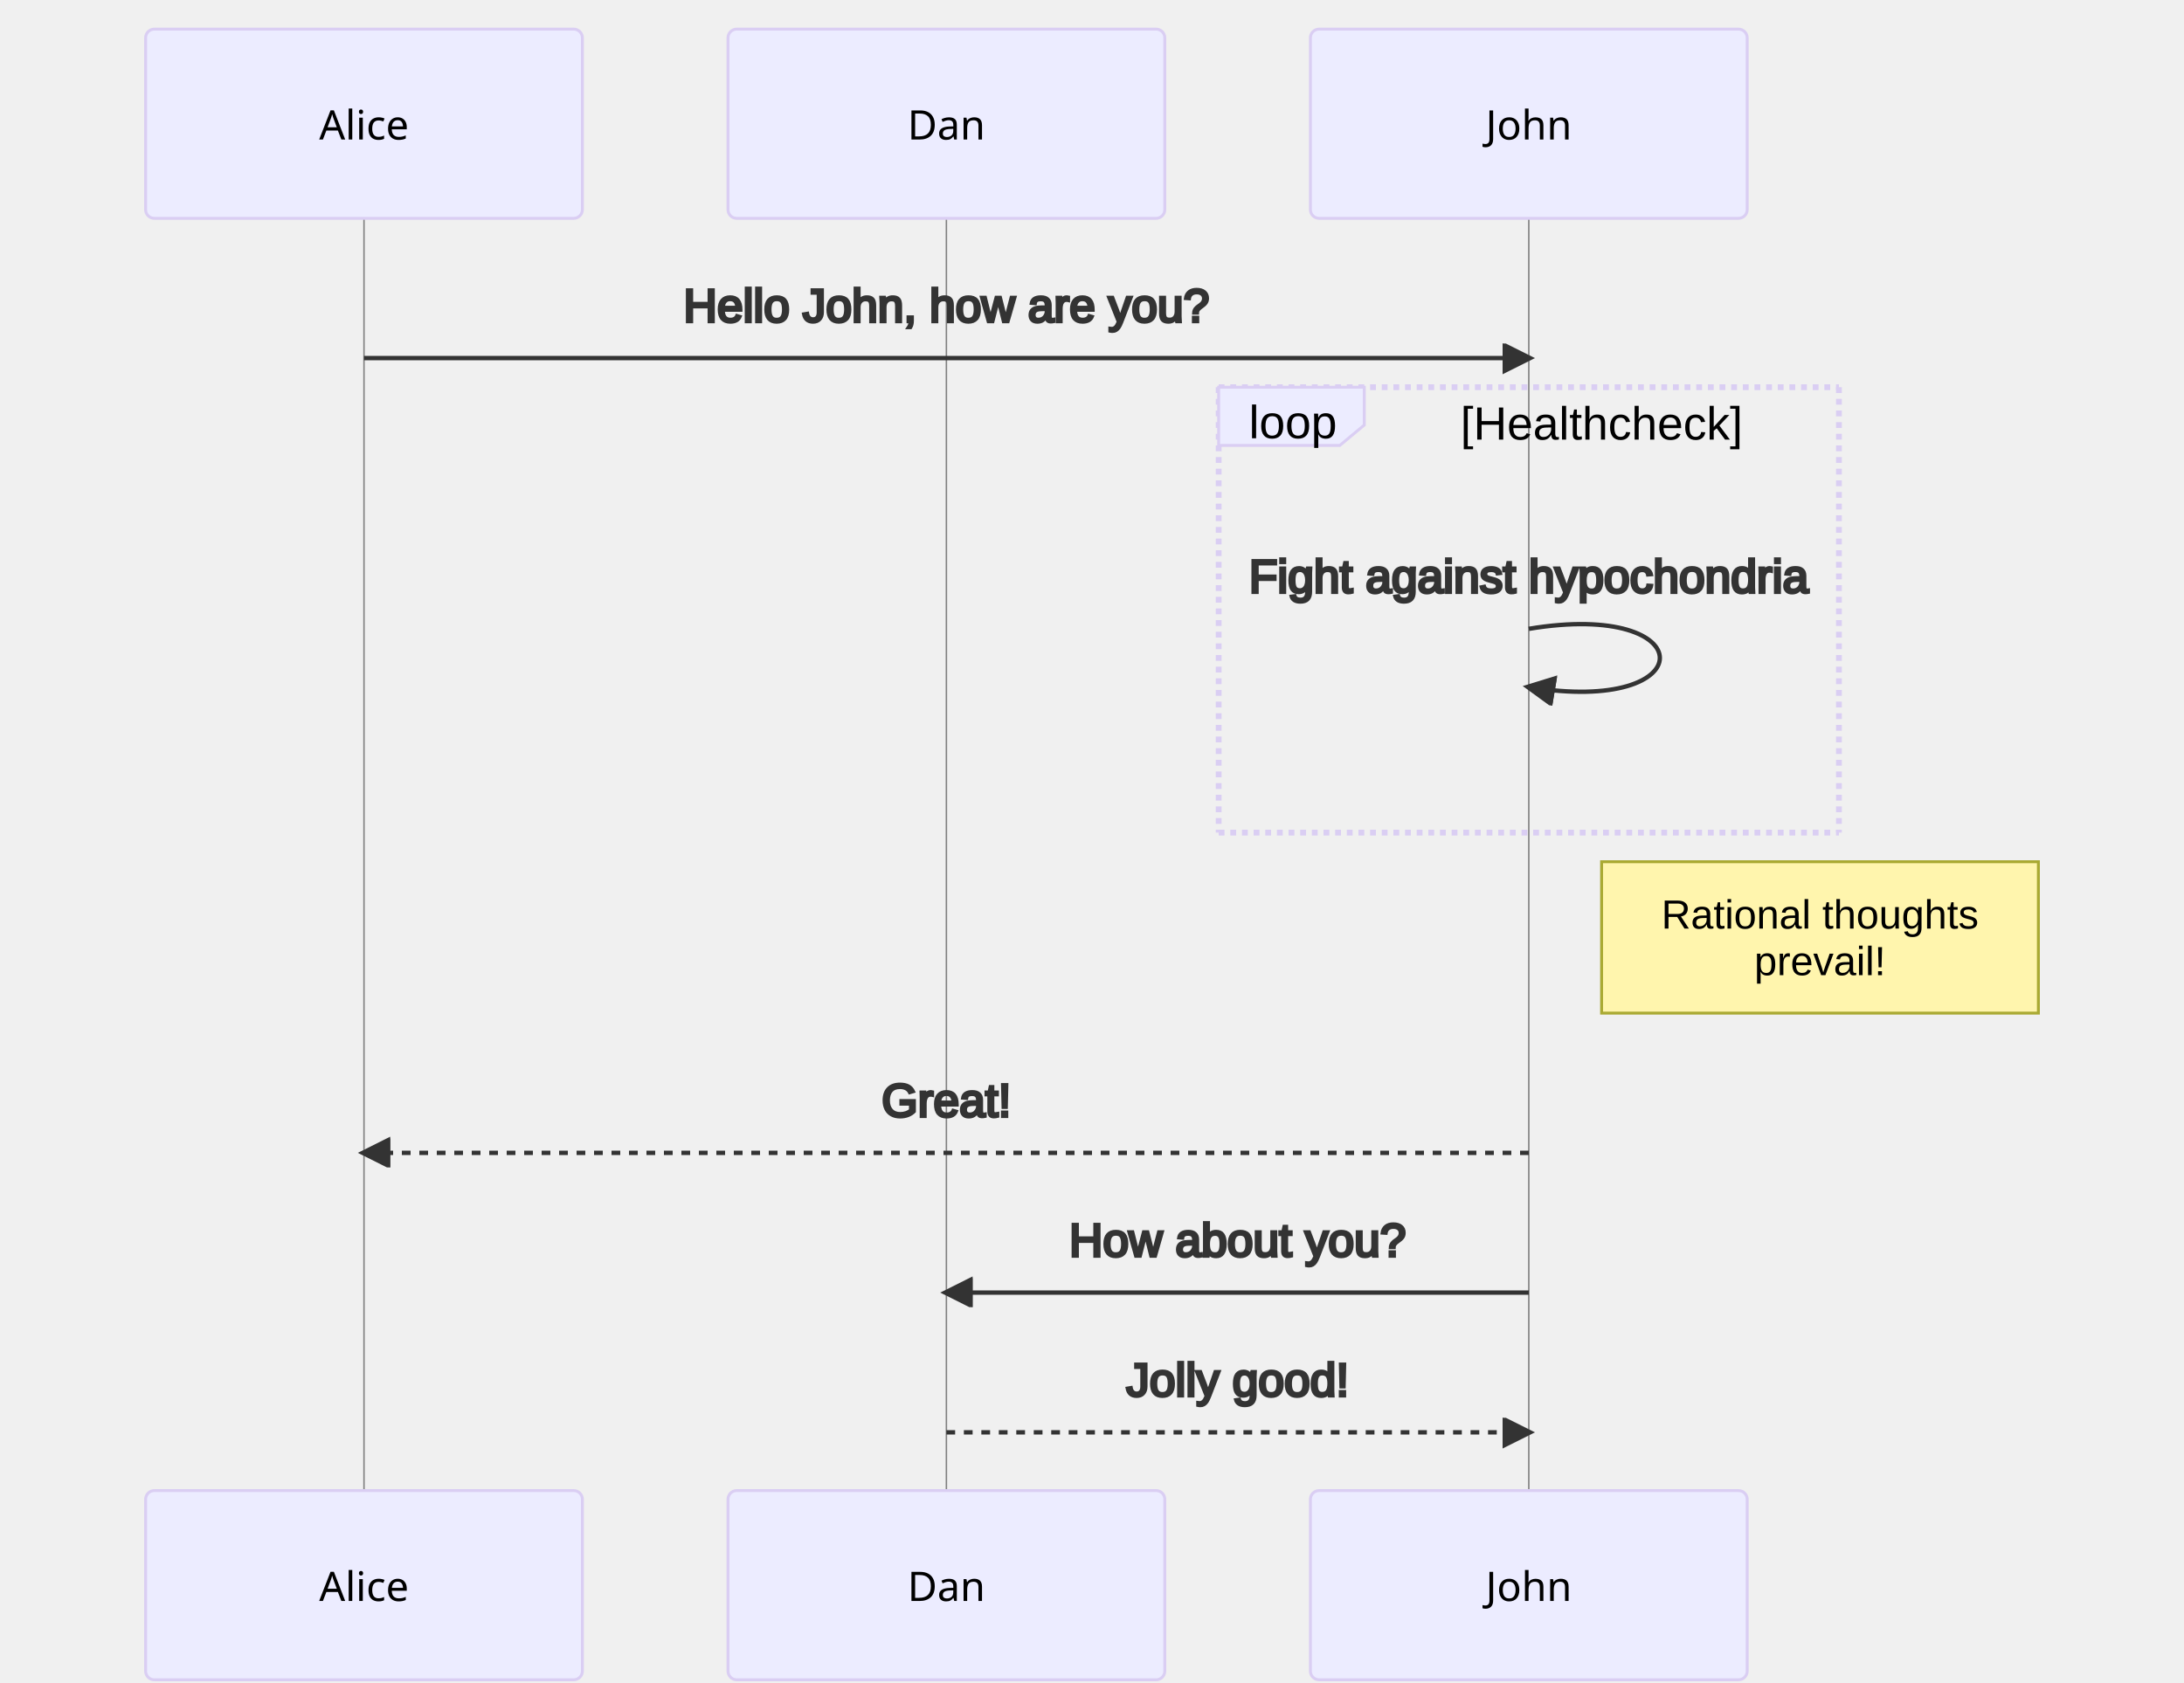
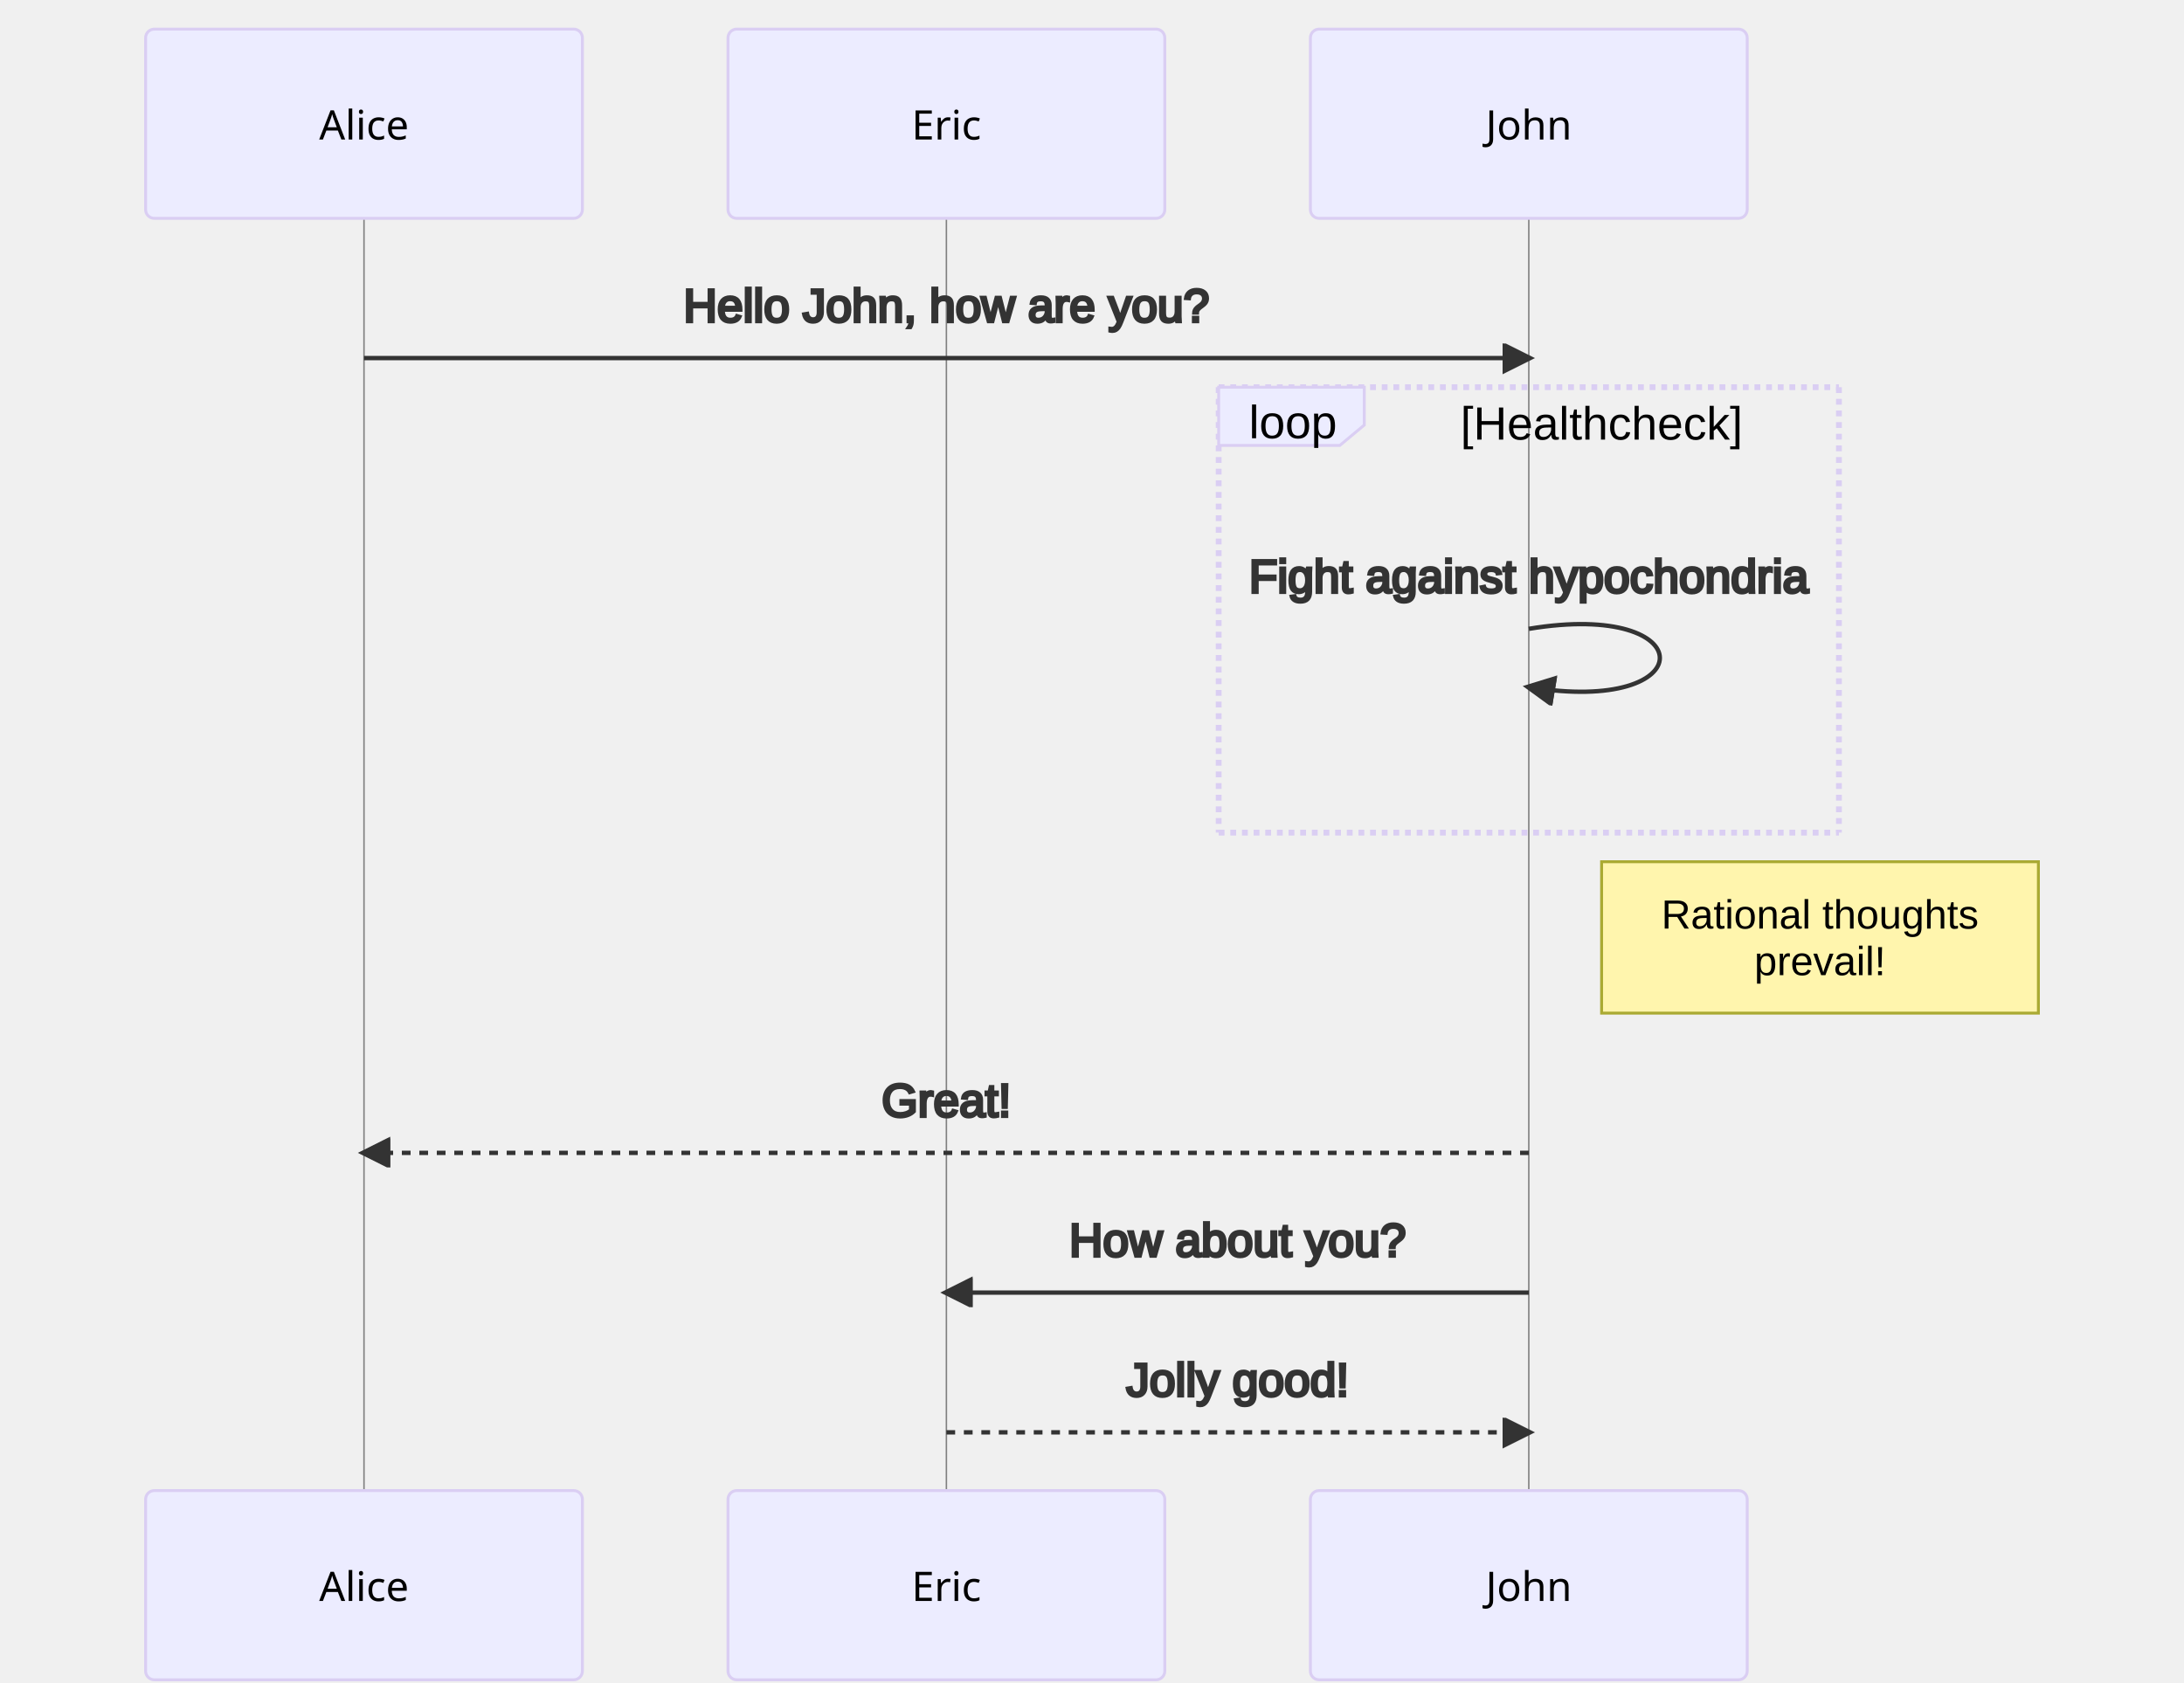
- <svg xmlns="http://www.w3.org/2000/svg" id="mermaid-1624755169741" width="100%" height="578" style="max-width: 750px;" viewBox="-50 -10 750 578">
-   <style>#mermaid-1624755169741{font-family:"trebuchet ms",verdana,arial,sans-serif;font-size:16px;fill:#333;}#mermaid-1624755169741 .error-icon{fill:#552222;}#mermaid-1624755169741 .error-text{fill:#552222;stroke:#552222;}#mermaid-1624755169741 .edge-thickness-normal{stroke-width:2px;}#mermaid-1624755169741 .edge-thickness-thick{stroke-width:3.5px;}#mermaid-1624755169741 .edge-pattern-solid{stroke-dasharray:0;}#mermaid-1624755169741 .edge-pattern-dashed{stroke-dasharray:3;}#mermaid-1624755169741 .edge-pattern-dotted{stroke-dasharray:2;}#mermaid-1624755169741 .marker{fill:#333333;stroke:#333333;}#mermaid-1624755169741 .marker.cross{stroke:#333333;}#mermaid-1624755169741 svg{font-family:"trebuchet ms",verdana,arial,sans-serif;font-size:16px;}#mermaid-1624755169741 .actor{stroke:hsl(259.626,59.777%,87.902%);fill:#ECECFF;}#mermaid-1624755169741 text.actor &gt; tspan{fill:black;stroke:none;}#mermaid-1624755169741 .actor-line{stroke:grey;}#mermaid-1624755169741 .messageLine0{stroke-width:1.5;stroke-dasharray:none;stroke:#333;}#mermaid-1624755169741 .messageLine1{stroke-width:1.5;stroke-dasharray:2,2;stroke:#333;}#mermaid-1624755169741 #arrowhead path{fill:#333;stroke:#333;}#mermaid-1624755169741 .sequenceNumber{fill:white;}#mermaid-1624755169741 #sequencenumber{fill:#333;}#mermaid-1624755169741 #crosshead path{fill:#333;stroke:#333;}#mermaid-1624755169741 .messageText{fill:#333;stroke:#333;}#mermaid-1624755169741 .labelBox{stroke:hsl(259.626,59.777%,87.902%);fill:#ECECFF;}#mermaid-1624755169741 .labelText,#mermaid-1624755169741 .labelText &gt; tspan{fill:black;stroke:none;}#mermaid-1624755169741 .loopText,#mermaid-1624755169741 .loopText &gt; tspan{fill:black;stroke:none;}#mermaid-1624755169741 .loopLine{stroke-width:2px;stroke-dasharray:2,2;stroke:hsl(259.626,59.777%,87.902%);fill:hsl(259.626,59.777%,87.902%);}#mermaid-1624755169741 .note{stroke:#aaaa33;fill:#fff5ad;}#mermaid-1624755169741 .noteText,#mermaid-1624755169741 .noteText &gt; tspan{fill:black;stroke:none;}#mermaid-1624755169741 .activation0{fill:#f4f4f4;stroke:#666;}#mermaid-1624755169741 .activation1{fill:#f4f4f4;stroke:#666;}#mermaid-1624755169741 .activation2{fill:#f4f4f4;stroke:#666;}#mermaid-1624755169741:root{--mermaid-font-family:"trebuchet ms",verdana,arial,sans-serif;}</style>
+ <svg xmlns="http://www.w3.org/2000/svg" id="mermaid-1624755438298" width="100%" height="578" style="max-width: 750px;" viewBox="-50 -10 750 578">
+   <style>#mermaid-1624755438298{font-family:"trebuchet ms",verdana,arial,sans-serif;font-size:16px;fill:#333;}#mermaid-1624755438298 .error-icon{fill:#552222;}#mermaid-1624755438298 .error-text{fill:#552222;stroke:#552222;}#mermaid-1624755438298 .edge-thickness-normal{stroke-width:2px;}#mermaid-1624755438298 .edge-thickness-thick{stroke-width:3.5px;}#mermaid-1624755438298 .edge-pattern-solid{stroke-dasharray:0;}#mermaid-1624755438298 .edge-pattern-dashed{stroke-dasharray:3;}#mermaid-1624755438298 .edge-pattern-dotted{stroke-dasharray:2;}#mermaid-1624755438298 .marker{fill:#333333;stroke:#333333;}#mermaid-1624755438298 .marker.cross{stroke:#333333;}#mermaid-1624755438298 svg{font-family:"trebuchet ms",verdana,arial,sans-serif;font-size:16px;}#mermaid-1624755438298 .actor{stroke:hsl(259.626,59.777%,87.902%);fill:#ECECFF;}#mermaid-1624755438298 text.actor &gt; tspan{fill:black;stroke:none;}#mermaid-1624755438298 .actor-line{stroke:grey;}#mermaid-1624755438298 .messageLine0{stroke-width:1.5;stroke-dasharray:none;stroke:#333;}#mermaid-1624755438298 .messageLine1{stroke-width:1.5;stroke-dasharray:2,2;stroke:#333;}#mermaid-1624755438298 #arrowhead path{fill:#333;stroke:#333;}#mermaid-1624755438298 .sequenceNumber{fill:white;}#mermaid-1624755438298 #sequencenumber{fill:#333;}#mermaid-1624755438298 #crosshead path{fill:#333;stroke:#333;}#mermaid-1624755438298 .messageText{fill:#333;stroke:#333;}#mermaid-1624755438298 .labelBox{stroke:hsl(259.626,59.777%,87.902%);fill:#ECECFF;}#mermaid-1624755438298 .labelText,#mermaid-1624755438298 .labelText &gt; tspan{fill:black;stroke:none;}#mermaid-1624755438298 .loopText,#mermaid-1624755438298 .loopText &gt; tspan{fill:black;stroke:none;}#mermaid-1624755438298 .loopLine{stroke-width:2px;stroke-dasharray:2,2;stroke:hsl(259.626,59.777%,87.902%);fill:hsl(259.626,59.777%,87.902%);}#mermaid-1624755438298 .note{stroke:#aaaa33;fill:#fff5ad;}#mermaid-1624755438298 .noteText,#mermaid-1624755438298 .noteText &gt; tspan{fill:black;stroke:none;}#mermaid-1624755438298 .activation0{fill:#f4f4f4;stroke:#666;}#mermaid-1624755438298 .activation1{fill:#f4f4f4;stroke:#666;}#mermaid-1624755438298 .activation2{fill:#f4f4f4;stroke:#666;}#mermaid-1624755438298:root{--mermaid-font-family:"trebuchet ms",verdana,arial,sans-serif;}</style>
  <g />
  <g>
    <line id="actor0" x1="75" y1="5" x2="75" y2="567" class="actor-line" stroke-width="0.5px" stroke="#999" />
    <rect x="0" y="0" fill="#eaeaea" stroke="#666" width="150" height="65" rx="3" ry="3" class="actor" />
    <text x="75" y="32.5" dominant-baseline="central" alignment-baseline="central" class="actor" style="text-anchor: middle; font-size: 14px; font-weight: 400; font-family: Open-Sans, sans-serif;">
      <tspan x="75" dy="0">Alice</tspan>
    </text>
  </g>
  <g>
    <line id="actor1" x1="275" y1="5" x2="275" y2="567" class="actor-line" stroke-width="0.5px" stroke="#999" />
    <rect x="200" y="0" fill="#eaeaea" stroke="#666" width="150" height="65" rx="3" ry="3" class="actor" />
    <text x="275" y="32.5" dominant-baseline="central" alignment-baseline="central" class="actor" style="text-anchor: middle; font-size: 14px; font-weight: 400; font-family: Open-Sans, sans-serif;">
-       <tspan x="275" dy="0">Dan</tspan>
+       <tspan x="275" dy="0">Eric</tspan>
    </text>
  </g>
  <g>
    <line id="actor2" x1="475" y1="5" x2="475" y2="567" class="actor-line" stroke-width="0.5px" stroke="#999" />
    <rect x="400" y="0" fill="#eaeaea" stroke="#666" width="150" height="65" rx="3" ry="3" class="actor" />
    <text x="475" y="32.5" dominant-baseline="central" alignment-baseline="central" class="actor" style="text-anchor: middle; font-size: 14px; font-weight: 400; font-family: Open-Sans, sans-serif;">
      <tspan x="475" dy="0">John</tspan>
    </text>
  </g>
  <defs>
    <marker id="arrowhead" refX="9" refY="5" markerUnits="userSpaceOnUse" markerWidth="12" markerHeight="12" orient="auto">
      <path d="M 0 0 L 10 5 L 0 10 z" />
    </marker>
  </defs>
  <defs>
    <marker id="crosshead" markerWidth="15" markerHeight="8" orient="auto" refX="16" refY="4">
      <path fill="black" stroke="#000000" stroke-width="1px" d="M 9,2 V 6 L16,4 Z" style="stroke-dasharray: 0, 0;" />
      <path fill="none" stroke="#000000" stroke-width="1px" d="M 0,1 L 6,7 M 6,1 L 0,7" style="stroke-dasharray: 0, 0;" />
    </marker>
  </defs>
  <defs>
    <marker id="filled-head" refX="18" refY="7" markerWidth="20" markerHeight="28" orient="auto">
      <path d="M 18,7 L9,13 L14,7 L9,1 Z" />
    </marker>
  </defs>
  <defs>
    <marker id="sequencenumber" refX="15" refY="15" markerWidth="60" markerHeight="40" orient="auto">
      <circle cx="15" cy="15" r="6" />
    </marker>
  </defs>
  <text x="275" y="80" text-anchor="middle" dominant-baseline="middle" alignment-baseline="middle" class="messageText" dy="1em" style="font-family: &quot;trebuchet ms&quot;, verdana, arial, sans-serif; font-size: 16px; font-weight: 400;">Hello John, how are you?</text>
  <line x1="75" y1="113" x2="475" y2="113" class="messageLine0" stroke-width="2" stroke="none" marker-end="url(#arrowhead)" style="fill: none;" />
  <text x="475" y="173" text-anchor="middle" dominant-baseline="middle" alignment-baseline="middle" class="messageText" dy="1em" style="font-family: &quot;trebuchet ms&quot;, verdana, arial, sans-serif; font-size: 16px; font-weight: 400;">Fight against hypochondria</text>
  <path d="M 475,206 C 535,196 535,236 475,226" class="messageLine0" stroke-width="2" stroke="none" marker-end="url(#arrowhead)" style="fill: none;" />
  <g>
    <line x1="368.5" y1="123" x2="581.5" y2="123" class="loopLine" />
    <line x1="581.5" y1="123" x2="581.5" y2="276" class="loopLine" />
    <line x1="368.5" y1="276" x2="581.5" y2="276" class="loopLine" />
    <line x1="368.5" y1="123" x2="368.5" y2="276" class="loopLine" />
    <polygon points="368.5,123 418.5,123 418.5,136 410.1,143 368.5,143" class="labelBox" />
    <text x="394" y="136" text-anchor="middle" dominant-baseline="middle" alignment-baseline="middle" class="labelText" style="font-family: &quot;trebuchet ms&quot;, verdana, arial, sans-serif; font-size: 16px; font-weight: 400;">loop</text>
    <text x="500" y="141" text-anchor="middle" class="loopText" style="font-family: &quot;trebuchet ms&quot;, verdana, arial, sans-serif; font-size: 16px; font-weight: 400;">
      <tspan x="500">[Healthcheck]</tspan>
    </text>
  </g>
  <g>
    <rect x="500" y="286" fill="#EDF2AE" stroke="#666" width="150" height="52" rx="0" ry="0" class="note" />
    <text x="575" y="291" text-anchor="middle" dominant-baseline="middle" alignment-baseline="middle" class="noteText" dy="1em" style="font-family: &quot;trebuchet ms&quot;, verdana, arial, sans-serif; font-size: 14px; font-weight: 400;">
      <tspan x="575">Rational thoughts </tspan>
    </text>
    <text x="575" y="307" text-anchor="middle" dominant-baseline="middle" alignment-baseline="middle" class="noteText" dy="1em" style="font-family: &quot;trebuchet ms&quot;, verdana, arial, sans-serif; font-size: 14px; font-weight: 400;">
      <tspan x="575">prevail!</tspan>
    </text>
  </g>
  <text x="275" y="353" text-anchor="middle" dominant-baseline="middle" alignment-baseline="middle" class="messageText" dy="1em" style="font-family: &quot;trebuchet ms&quot;, verdana, arial, sans-serif; font-size: 16px; font-weight: 400;">Great!</text>
  <line x1="475" y1="386" x2="75" y2="386" class="messageLine1" stroke-width="2" stroke="none" marker-end="url(#arrowhead)" style="stroke-dasharray: 3, 3; fill: none;" />
  <text x="375" y="401" text-anchor="middle" dominant-baseline="middle" alignment-baseline="middle" class="messageText" dy="1em" style="font-family: &quot;trebuchet ms&quot;, verdana, arial, sans-serif; font-size: 16px; font-weight: 400;">How about you?</text>
  <line x1="475" y1="434" x2="275" y2="434" class="messageLine0" stroke-width="2" stroke="none" marker-end="url(#arrowhead)" style="fill: none;" />
  <text x="375" y="449" text-anchor="middle" dominant-baseline="middle" alignment-baseline="middle" class="messageText" dy="1em" style="font-family: &quot;trebuchet ms&quot;, verdana, arial, sans-serif; font-size: 16px; font-weight: 400;">Jolly good!</text>
  <line x1="275" y1="482" x2="475" y2="482" class="messageLine1" stroke-width="2" stroke="none" marker-end="url(#arrowhead)" style="stroke-dasharray: 3, 3; fill: none;" />
  <g>
    <rect x="0" y="502" fill="#eaeaea" stroke="#666" width="150" height="65" rx="3" ry="3" class="actor" />
    <text x="75" y="534.5" dominant-baseline="central" alignment-baseline="central" class="actor" style="text-anchor: middle; font-size: 14px; font-weight: 400; font-family: Open-Sans, sans-serif;">
      <tspan x="75" dy="0">Alice</tspan>
    </text>
  </g>
  <g>
    <rect x="200" y="502" fill="#eaeaea" stroke="#666" width="150" height="65" rx="3" ry="3" class="actor" />
    <text x="275" y="534.5" dominant-baseline="central" alignment-baseline="central" class="actor" style="text-anchor: middle; font-size: 14px; font-weight: 400; font-family: Open-Sans, sans-serif;">
-       <tspan x="275" dy="0">Dan</tspan>
+       <tspan x="275" dy="0">Eric</tspan>
    </text>
  </g>
  <g>
    <rect x="400" y="502" fill="#eaeaea" stroke="#666" width="150" height="65" rx="3" ry="3" class="actor" />
    <text x="475" y="534.5" dominant-baseline="central" alignment-baseline="central" class="actor" style="text-anchor: middle; font-size: 14px; font-weight: 400; font-family: Open-Sans, sans-serif;">
      <tspan x="475" dy="0">John</tspan>
    </text>
  </g>
</svg>
